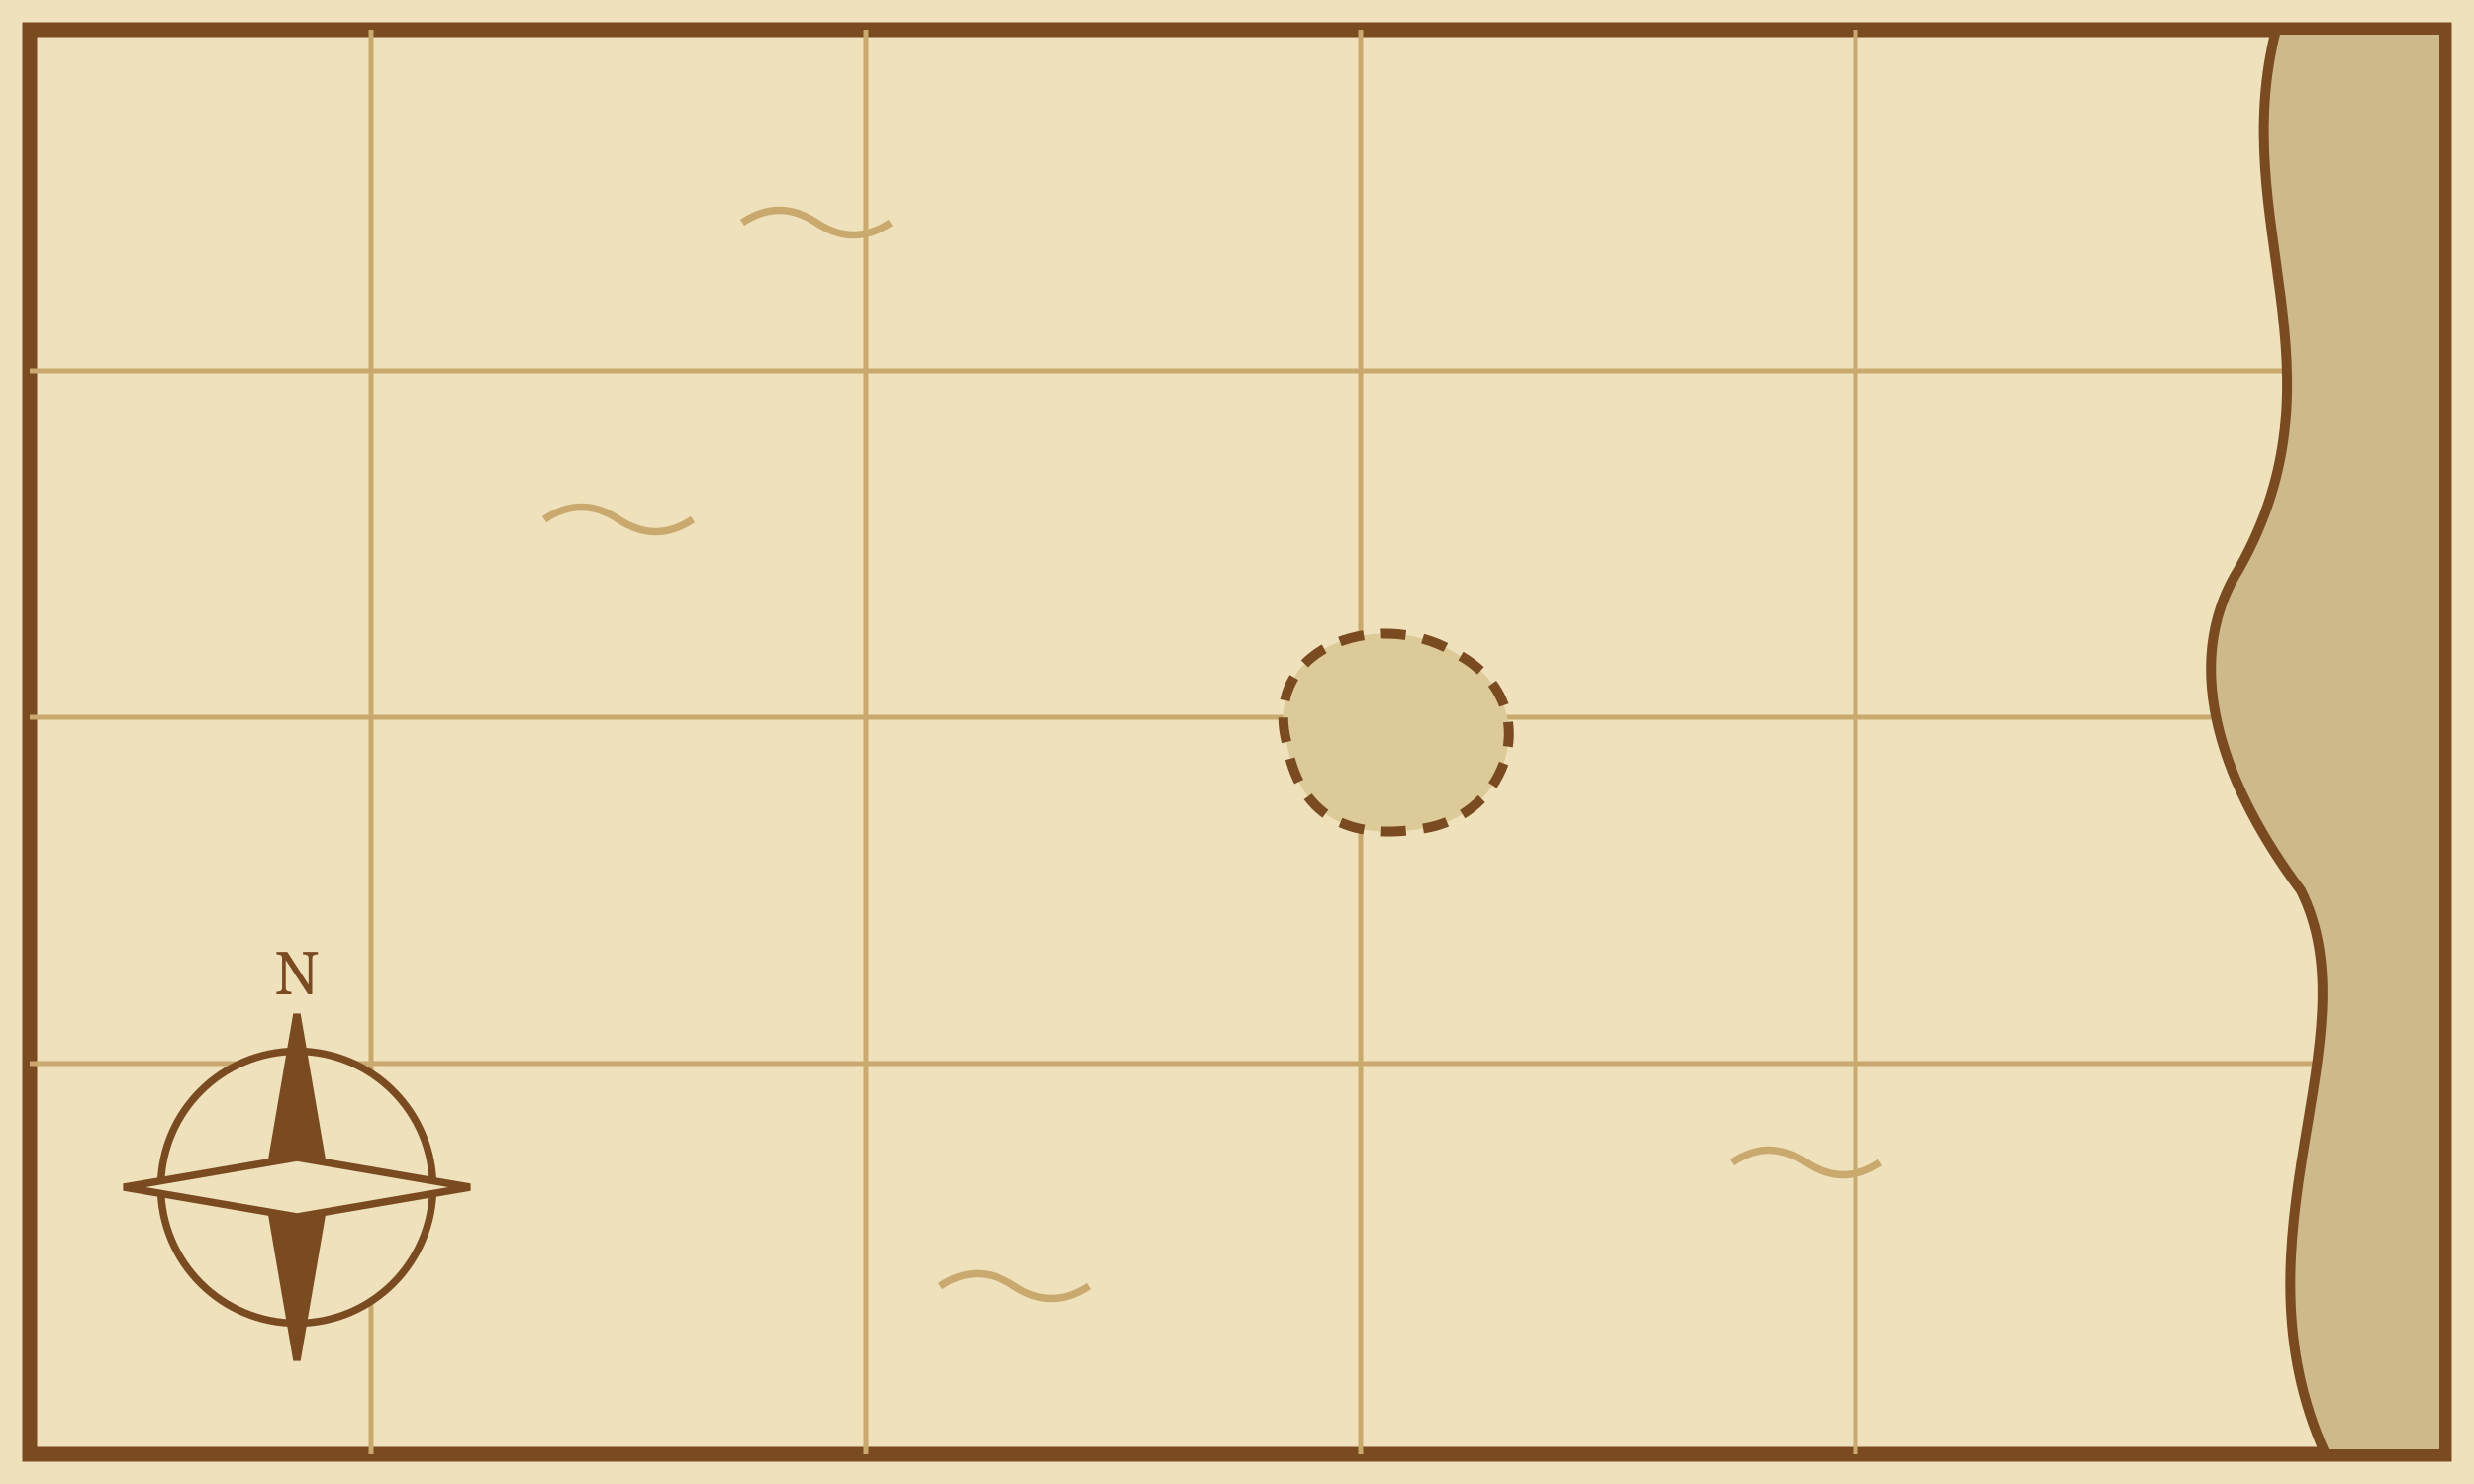
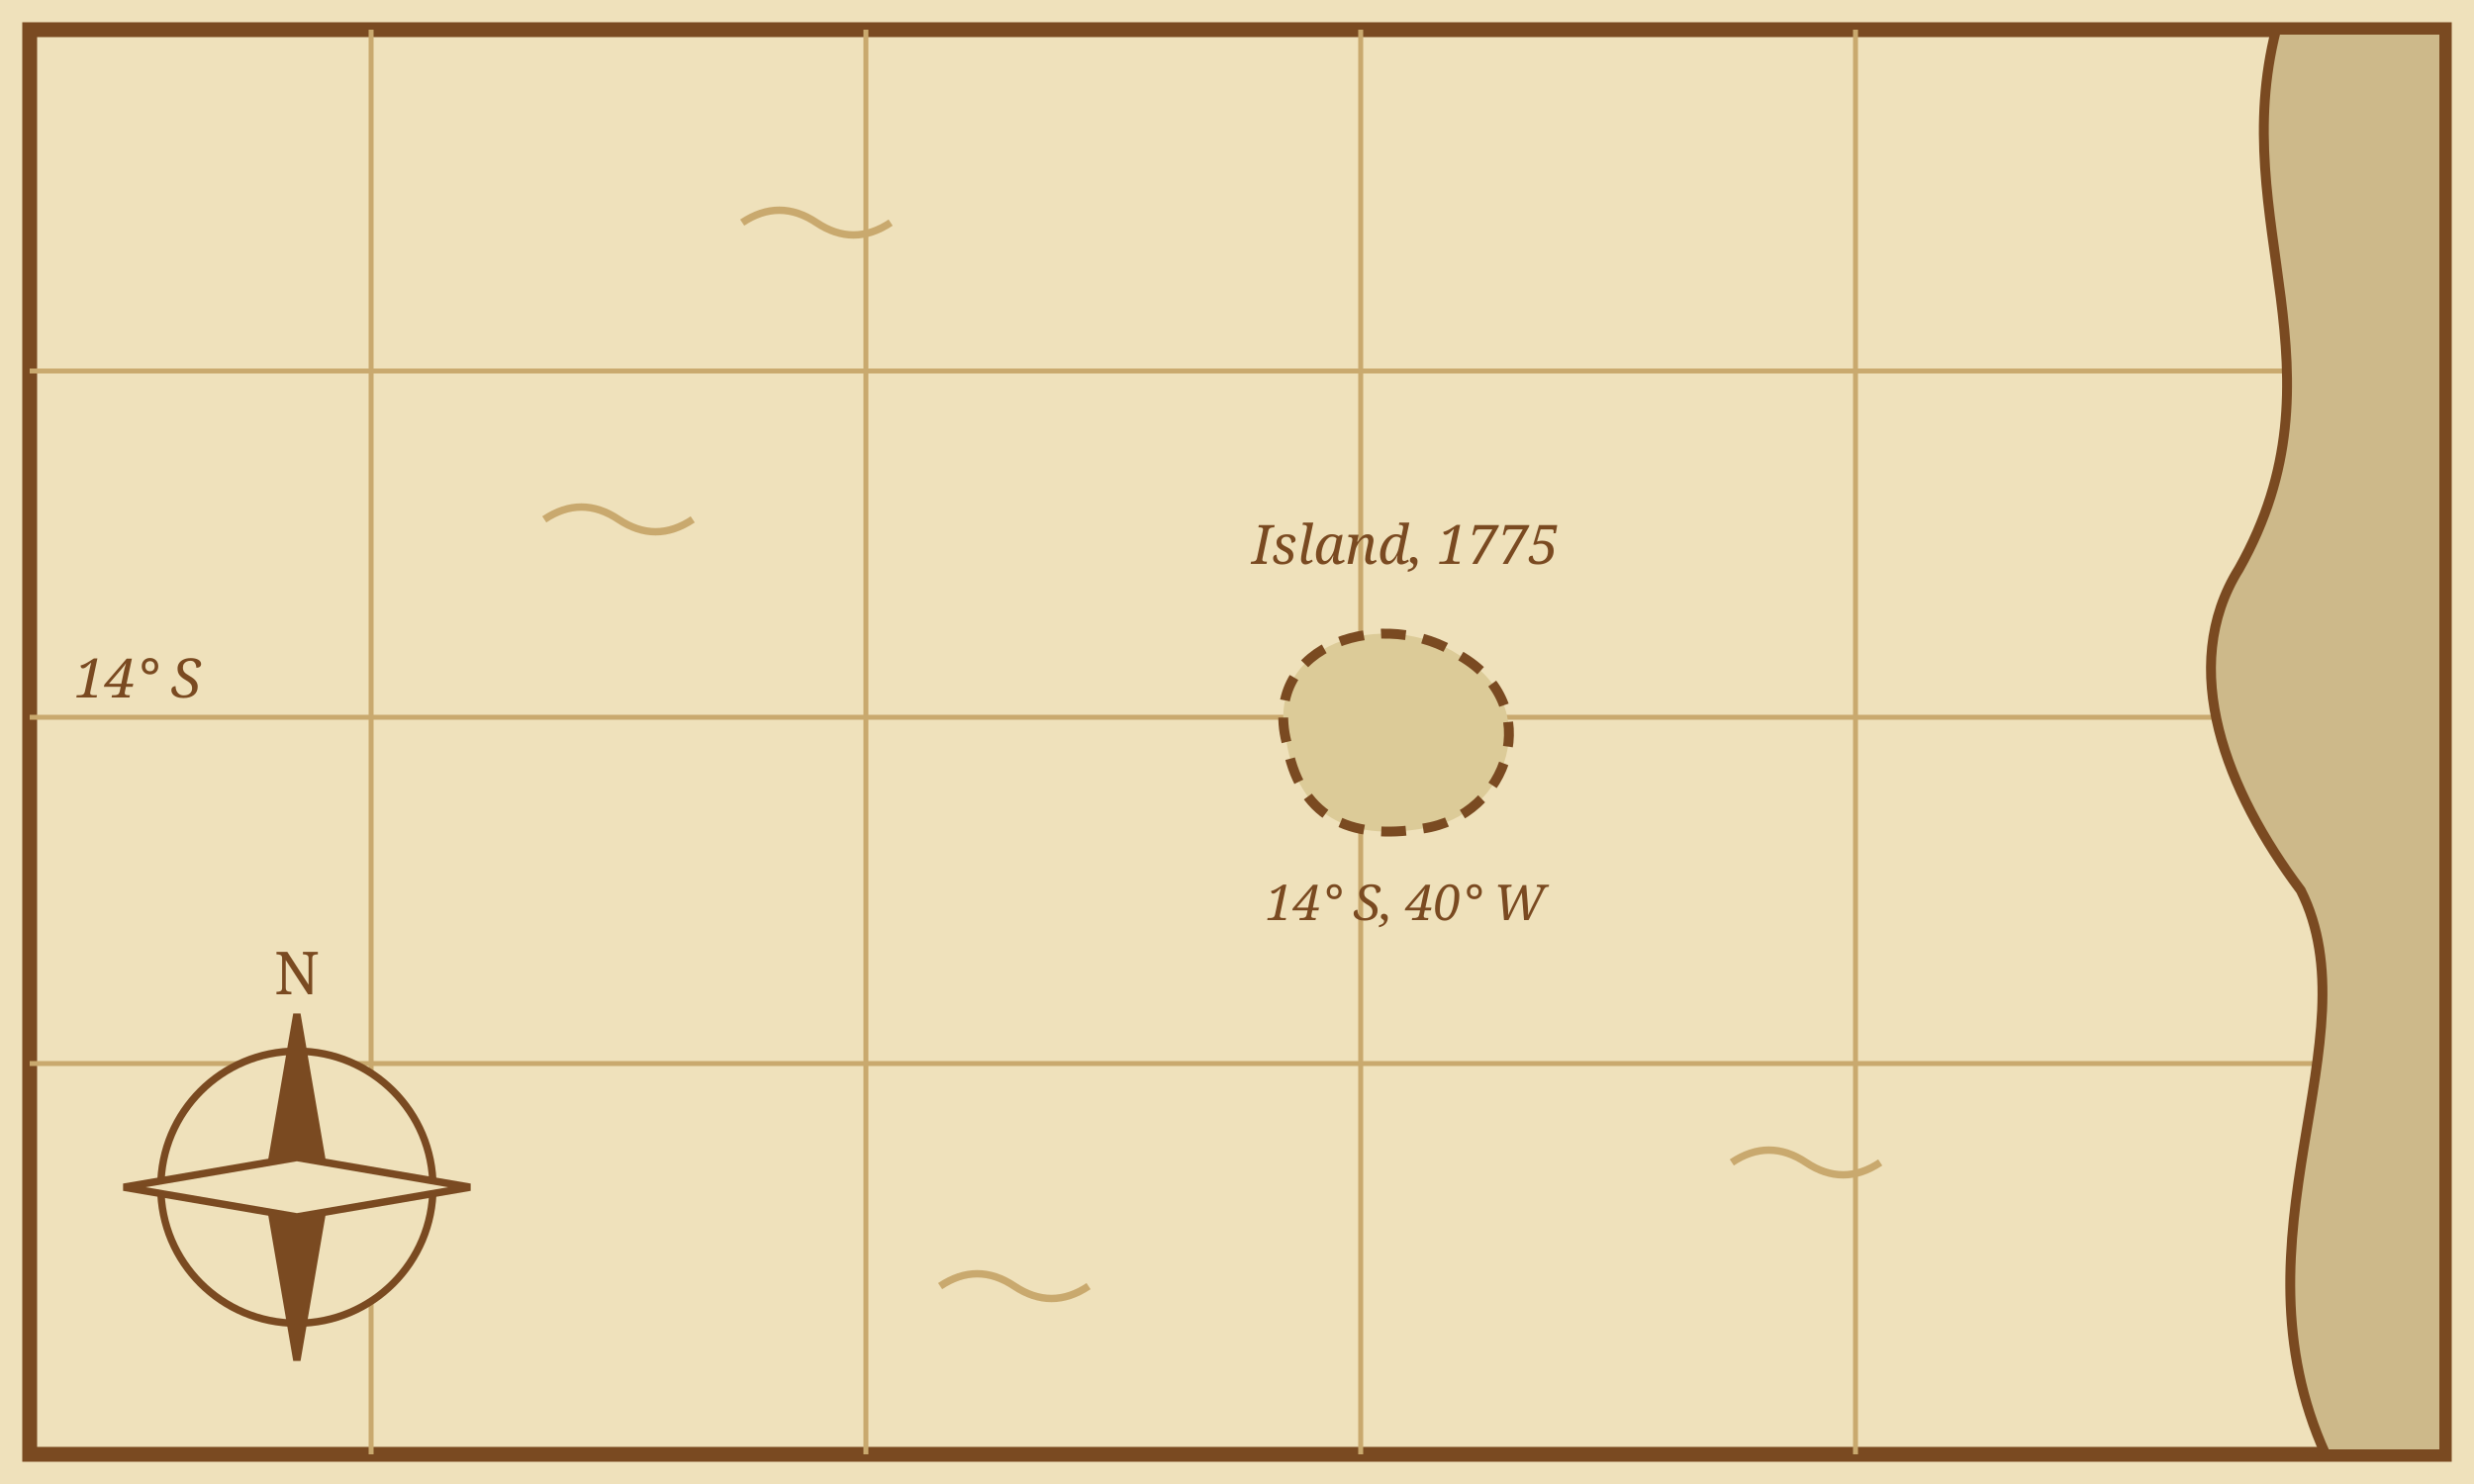
<svg xmlns="http://www.w3.org/2000/svg" viewBox="0 0 1000 600" width="1000" height="600">
  <rect width="1000" height="600" fill="#efe1bb" />
  <rect x="12" y="12" width="976" height="576" fill="none" stroke="#7a4a21" stroke-width="6" />
  <g stroke="#c9a96e" stroke-width="2">
    <path d="M 12 150 H 988 M 12 290 H 988 M 12 430 H 988" />
    <path d="M 150 12 V 588 M 350 12 V 588 M 550 12 V 588 M 750 12 V 588" />
  </g>
  <path d="M 988 12 L 920 12 C 900 90 950 150 905 230 C 880 270 900 320 930 360            C 960 420 900 500 940 588 L 988 588 Z" fill="#cdb98a" stroke="#7a4a21" stroke-width="4" />
  <path d="M 520 300 C 510 260 560 245 590 265 C 625 285 610 330 575 335            C 545 340 525 330 520 300 Z" fill="#dccb98" stroke="#7a4a21" stroke-width="4" stroke-dasharray="10 7" />
+   <g font-family="Georgia, serif" fill="#7a4a21" font-style="italic">
+     <text x="30" y="282" font-size="22">14° S</text>
+     <text x="568" y="228" font-size="22" text-anchor="middle">Island, 1775</text>
+     <text x="568" y="372" font-size="20" text-anchor="middle">14° S, 40° W</text>
+   </g>
  <g transform="translate(120,480)" stroke="#7a4a21" stroke-width="3" fill="#efe1bb">
    <circle r="55" />
    <path d="M 0 -70 L 12 0 L 0 70 L -12 0 Z" fill="#7a4a21" />
    <path d="M -70 0 L 0 12 L 70 0 L 0 -12 Z" />
    <text y="-78" text-anchor="middle" font-family="Georgia, serif" font-size="24" stroke="none" fill="#7a4a21">N</text>
  </g>
  <g stroke="#c9a96e" stroke-width="3" fill="none">
    <path d="M 300 90 q 15 -10 30 0 t 30 0" />
    <path d="M 700 470 q 15 -10 30 0 t 30 0" />
    <path d="M 380 520 q 15 -10 30 0 t 30 0" />
    <path d="M 220 210 q 15 -10 30 0 t 30 0" />
  </g>
</svg>
